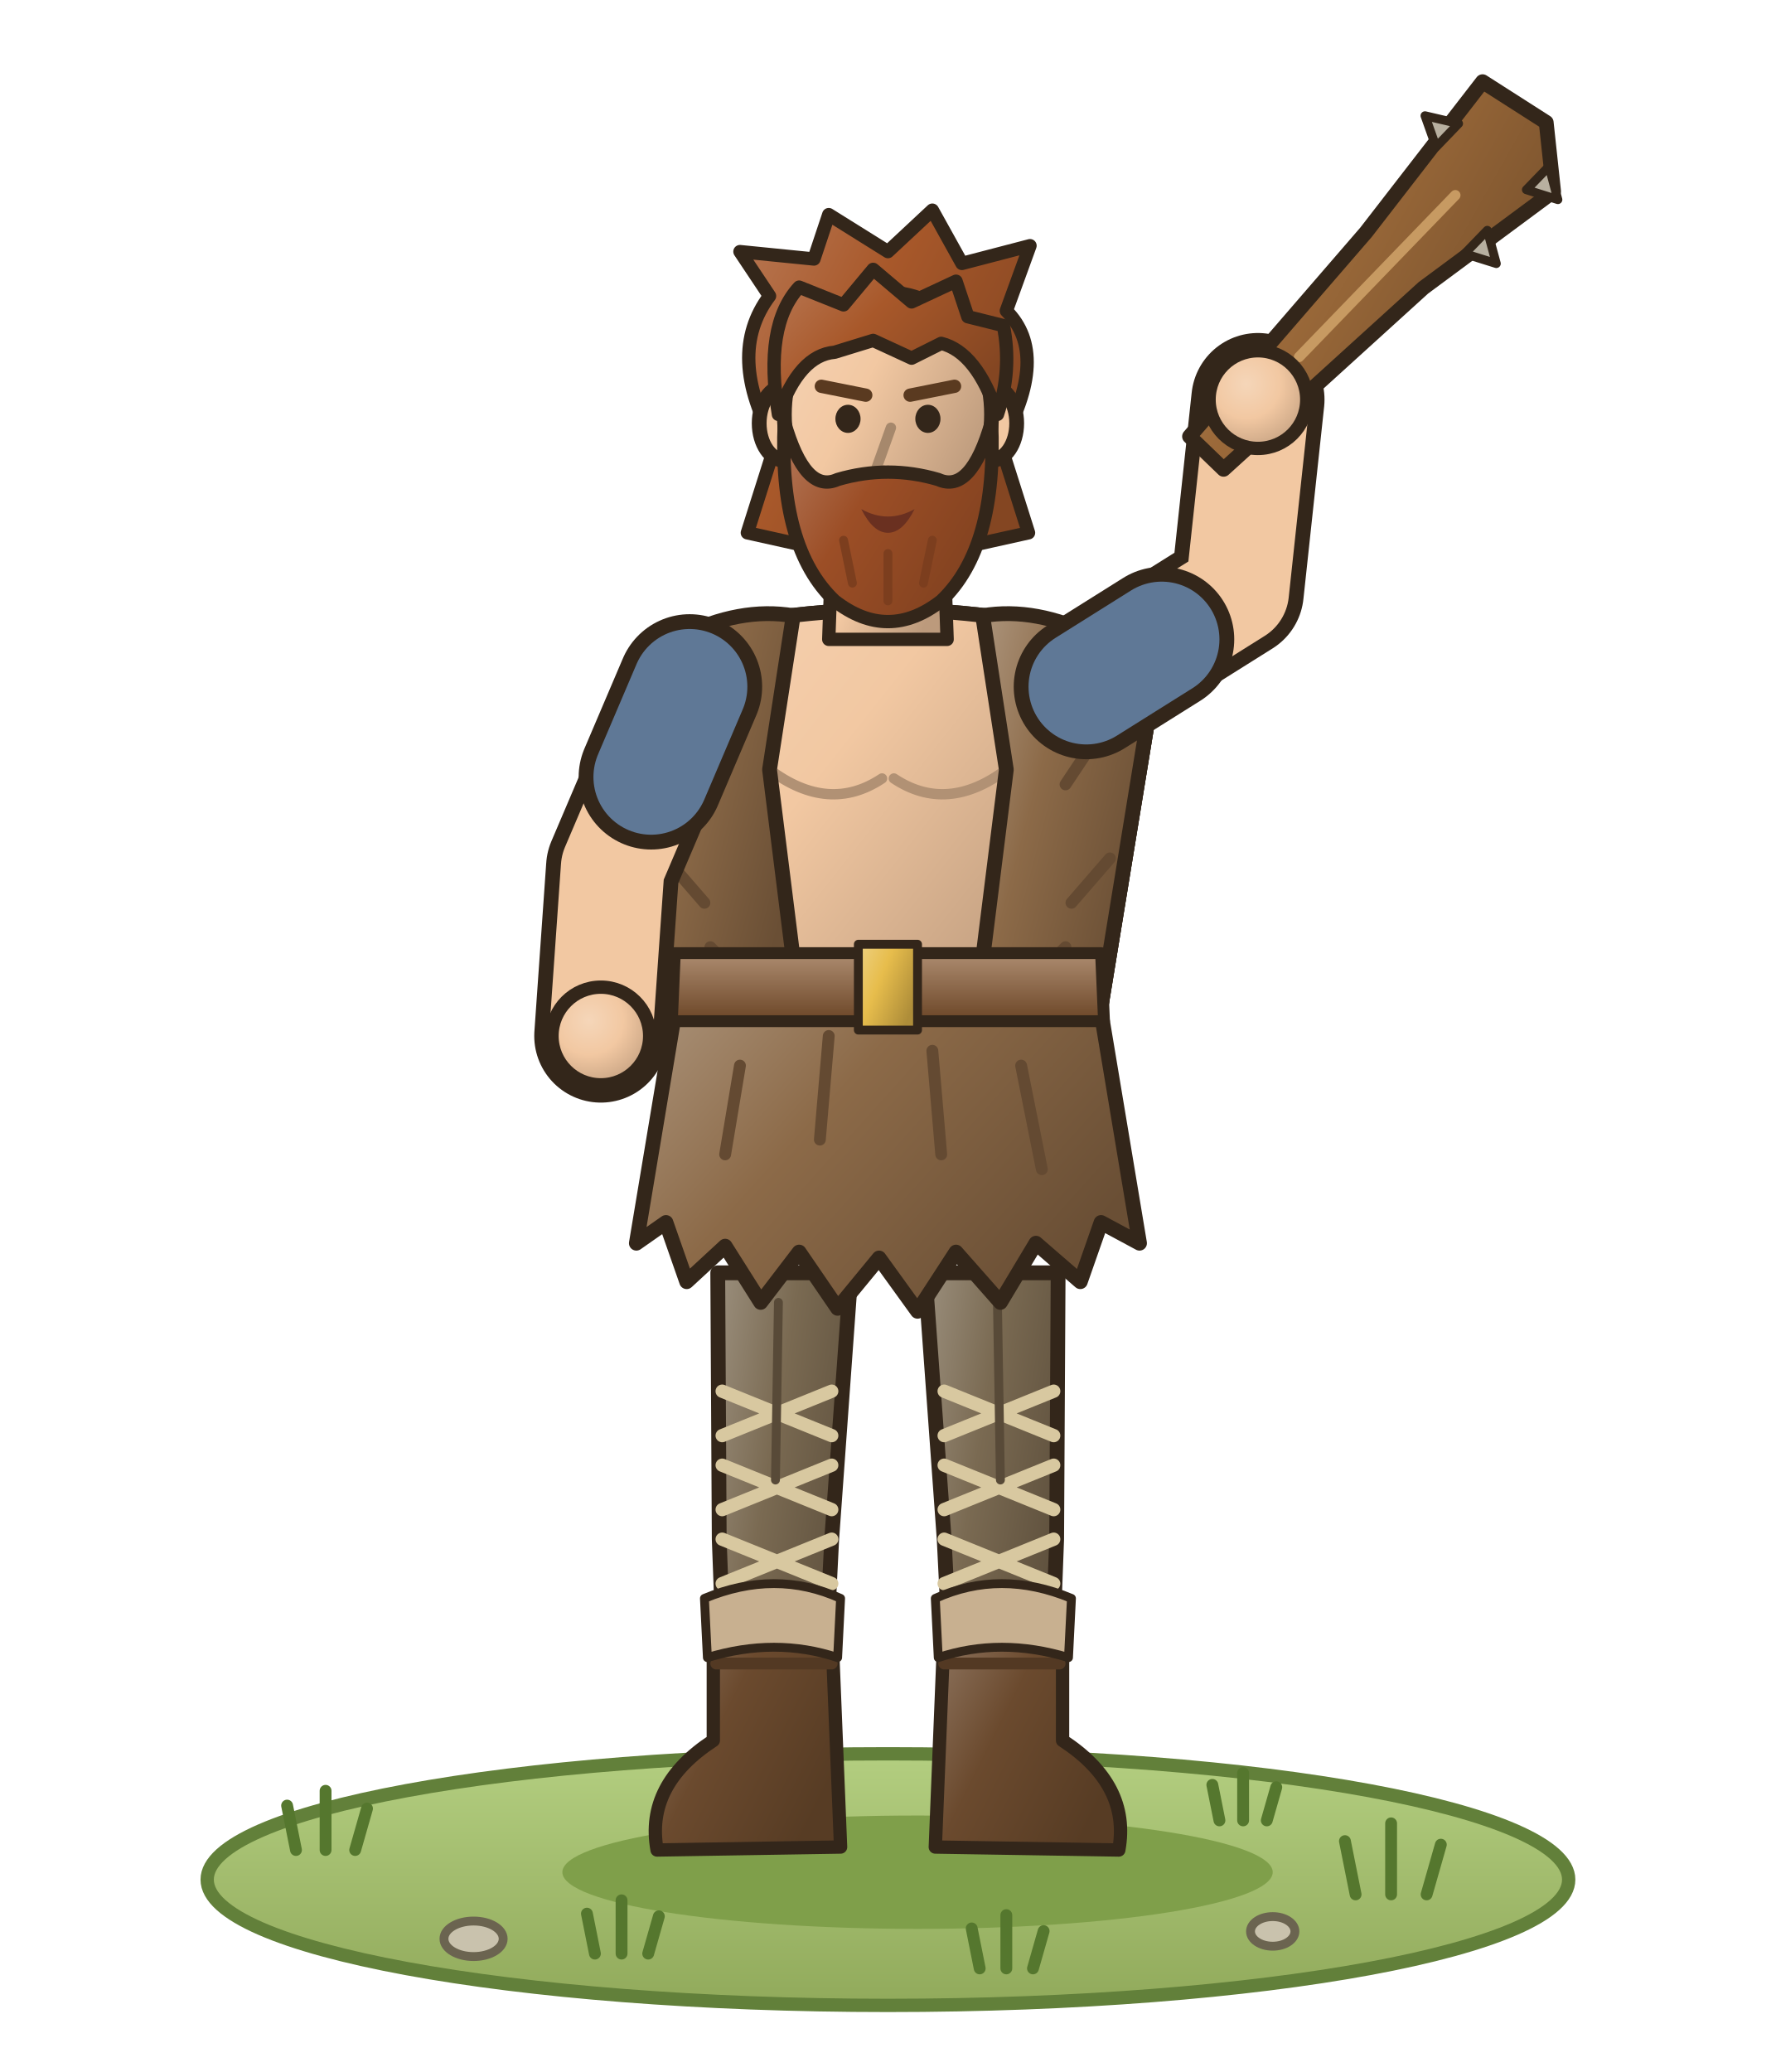
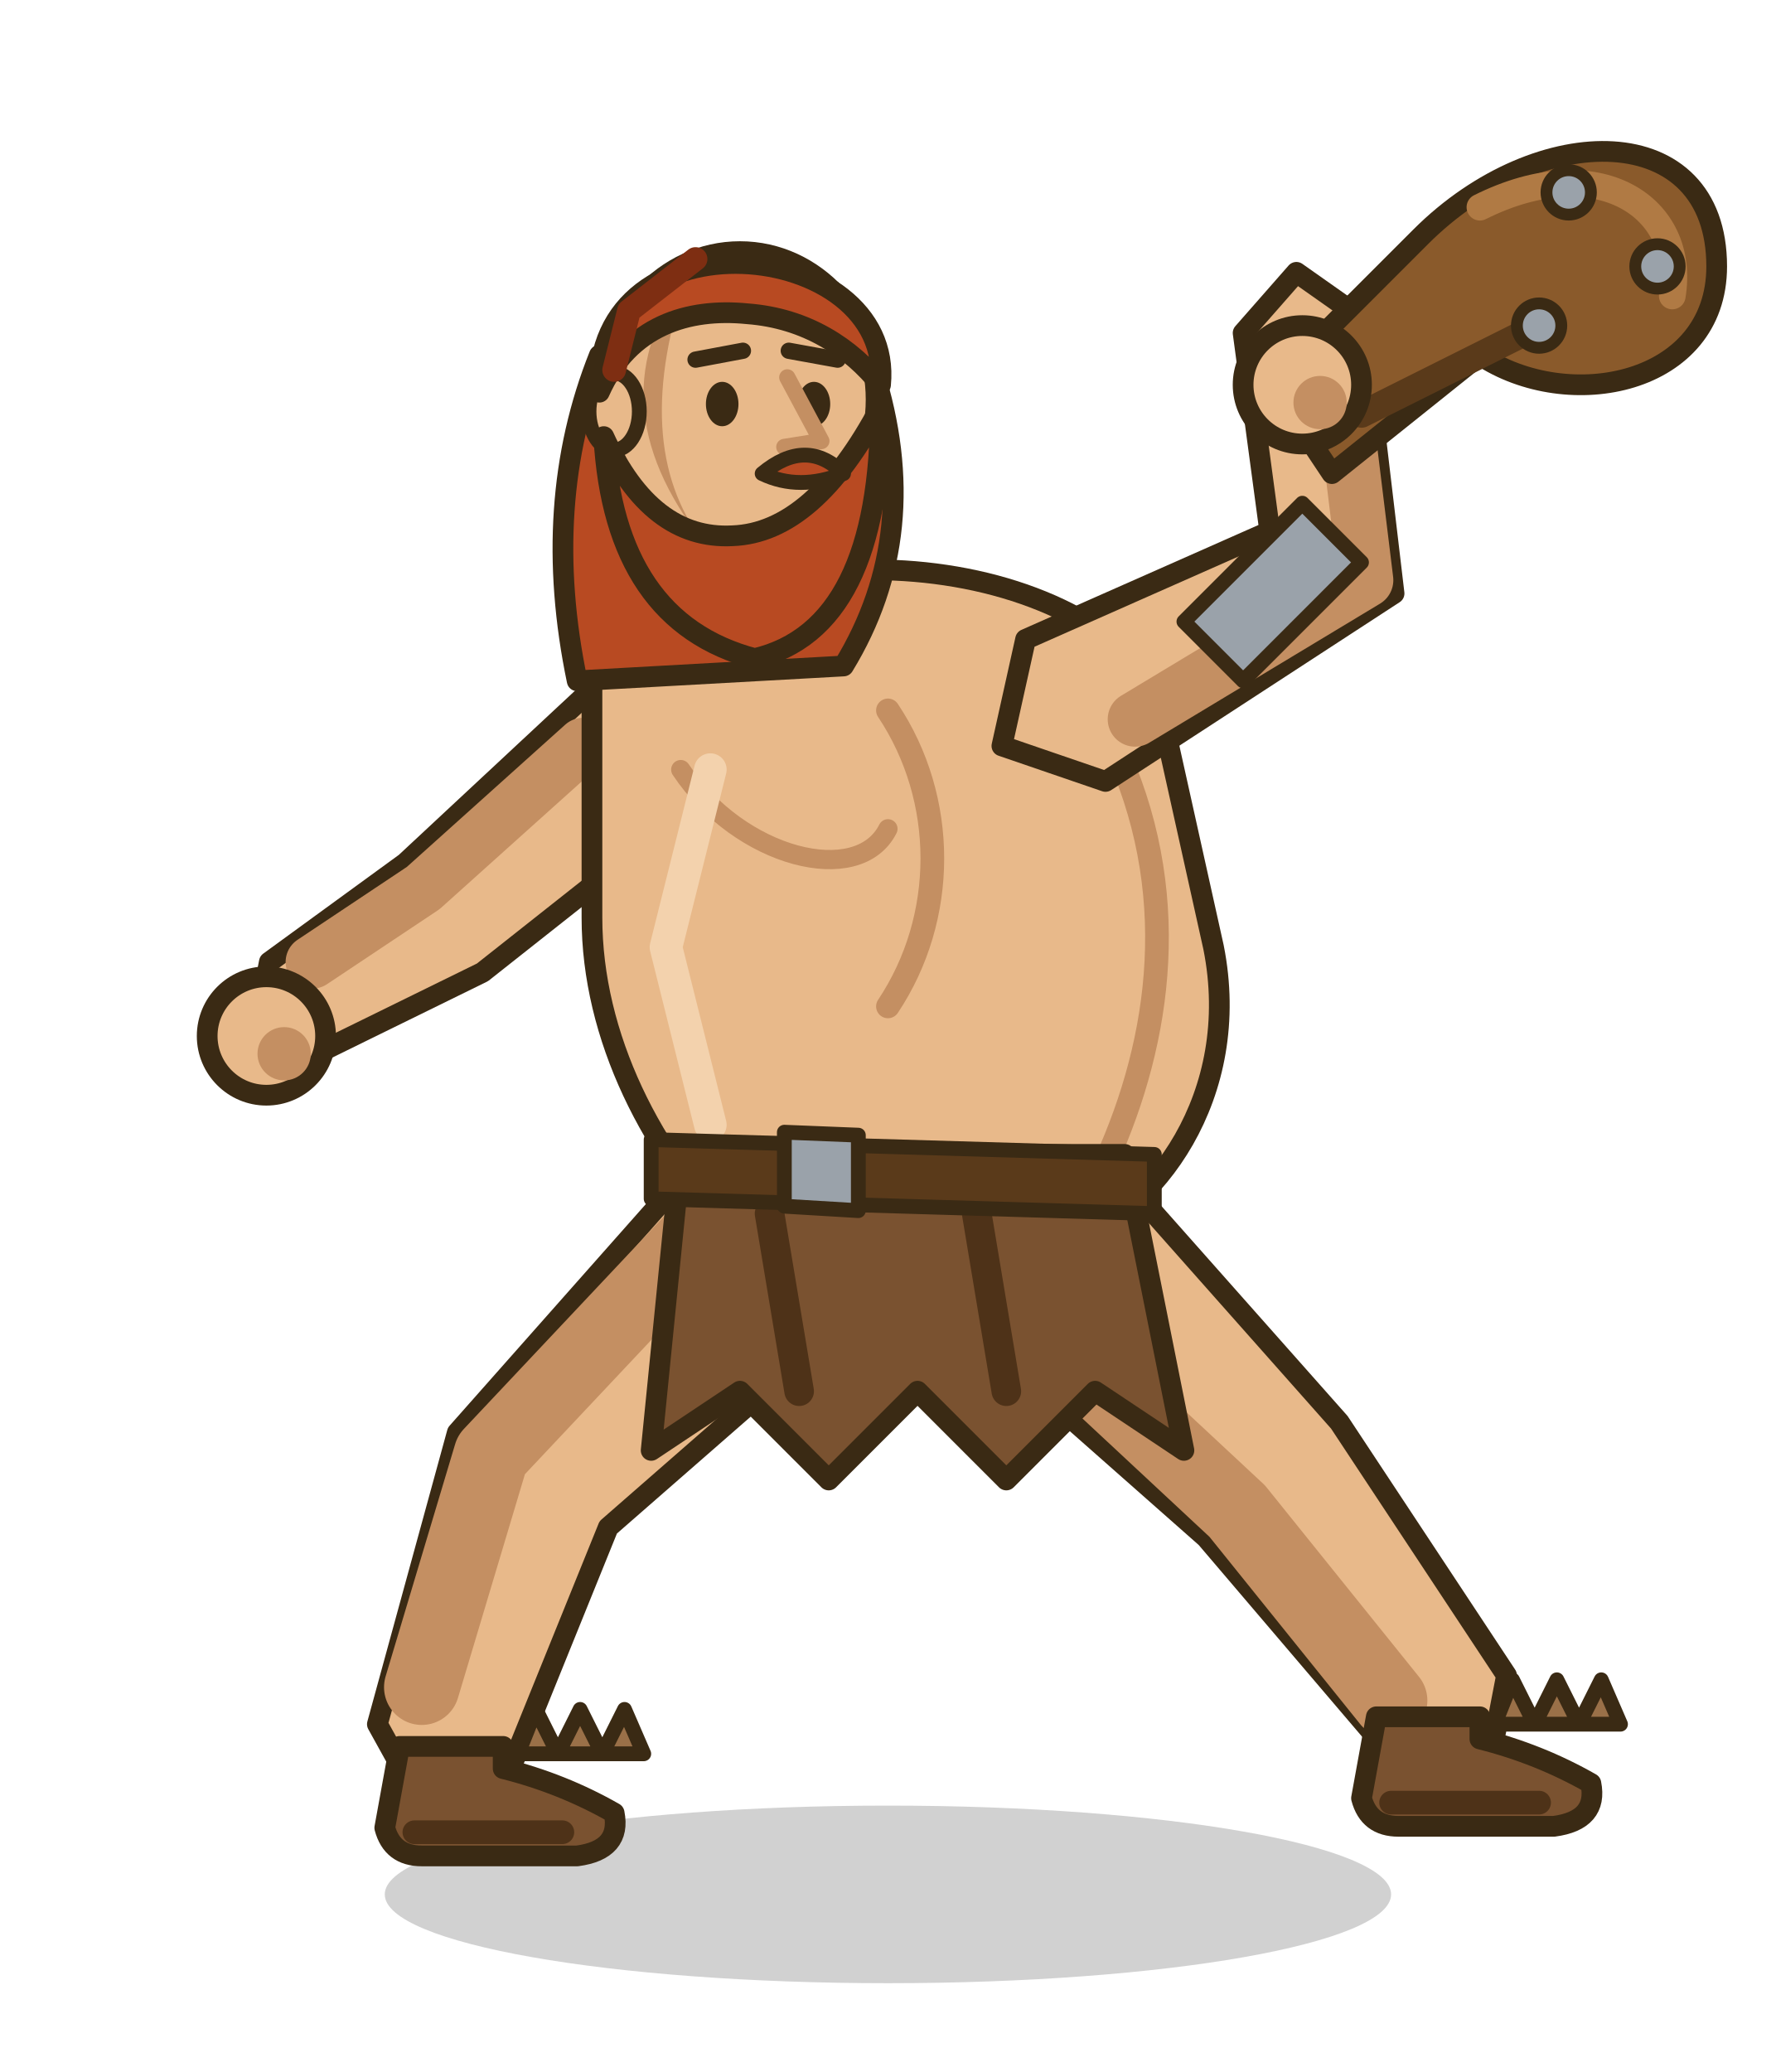
<svg xmlns="http://www.w3.org/2000/svg" viewBox="0 0 120 140">
-   <defs>
-     <linearGradient id="va6c56a" x2="0" y2="1">
-       <stop offset="0" stop-color="#b3ce80" />
-       <stop offset="1" stop-color="#91aa5b" />
-     </linearGradient>
-     <linearGradient id="d7a6a52" x1="0" y1="0" x2="1" y2=".6">
-       <stop offset="0" stop-color="#9b8f7d" />
-       <stop offset=".45" stop-color="#7a6a52" />
-       <stop offset="1" stop-color="#5d4f3c" />
-     </linearGradient>
-     <linearGradient id="d6b4a2e" x1="0" y1="0" x2="1" y2=".6">
-       <stop offset="0" stop-color="#907762" />
-       <stop offset=".45" stop-color="#6b4a2e" />
-       <stop offset="1" stop-color="#573c24" />
-     </linearGradient>
-     <linearGradient id="d8c6a48" x1="0" y1="0" x2="1" y2=".6">
-       <stop offset="0" stop-color="#ae977f" />
-       <stop offset=".45" stop-color="#8c6a48" />
-       <stop offset="1" stop-color="#6a4f35" />
-     </linearGradient>
-     <linearGradient id="d5f7896" x1="0" y1="0" x2="1" y2=".6">
-       <stop offset="0" stop-color="#879ab0" />
-       <stop offset=".45" stop-color="#5f7896" />
-       <stop offset="1" stop-color="#4a596b" />
-     </linearGradient>
-     <linearGradient id="df2c8a2" x1="0" y1="0" x2="1" y2=".6">
-       <stop offset="0" stop-color="#f5d3b5" />
-       <stop offset=".45" stop-color="#f2c8a2" />
-       <stop offset="1" stop-color="#bc9a7c" />
-     </linearGradient>
-     <linearGradient id="v8a5a32" x2="0" y2="1">
-       <stop offset="0" stop-color="#ad8c70" />
-       <stop offset="1" stop-color="#6b4526" />
-     </linearGradient>
-     <linearGradient id="de7bd4c" x1="0" y1="0" x2="1" y2=".6">
-       <stop offset="0" stop-color="#eed182" />
-       <stop offset=".45" stop-color="#e7bd4c" />
-       <stop offset="1" stop-color="#ae8d39" />
-     </linearGradient>
-     <linearGradient id="da8582a" x1="0" y1="0" x2="1" y2=".6">
-       <stop offset="0" stop-color="#b97955" />
-       <stop offset=".45" stop-color="#a8582a" />
-       <stop offset="1" stop-color="#844622" />
-     </linearGradient>
-     <linearGradient id="d9c4e26" x1="0" y1="0" x2="1" y2=".6">
-       <stop offset="0" stop-color="#b57a5c" />
-       <stop offset=".45" stop-color="#9c4e26" />
-       <stop offset="1" stop-color="#824220" />
-     </linearGradient>
-     <linearGradient id="d9c6a3a" x1="0" y1="0" x2="1" y2=".6">
-       <stop offset="0" stop-color="#ba9775" />
-       <stop offset=".45" stop-color="#9c6a3a" />
-       <stop offset="1" stop-color="#754f2b" />
-     </linearGradient>
-     <radialGradient id="rf2c8a2" cx=".38" cy=".34" r=".7">
-       <stop offset="0" stop-color="#f5d6b9" />
-       <stop offset=".5" stop-color="#f2c8a2" />
-       <stop offset="1" stop-color="#c7a383" />
-     </radialGradient>
-   </defs>
-   <g stroke="#33261a" stroke-width="1" stroke-linejoin="round" stroke-linecap="round">
-     <ellipse cx="60" cy="127" rx="46" ry="8.5" fill="url(#va6c56a)" stroke="#62803a" stroke-width=".9" />
-     <ellipse cx="62" cy="126.5" rx="24" ry="3.83" fill="#7f9f4a" stroke="none" />
-     <path d="M20,125 19.4,122M22,125 22,121M24,125 24.8,122.2" fill="none" stroke="#55772e" stroke-width=".8" />
-     <path d="M91.6,128 90.88,124.4M94,128 94,123.2M96.4,128 97.36,124.64" fill="none" stroke="#55772e" stroke-width=".8" />
-     <path d="M40.2,132 39.66,129.3M42,132 42,128.4M43.8,132 44.52,129.48" fill="none" stroke="#55772e" stroke-width=".8" />
-     <path d="M82.4,123 81.92,120.6M84,123 84,119.8M85.6,123 86.24,120.76" fill="none" stroke="#55772e" stroke-width=".8" />
-     <path d="M66.2,133 65.66,130.3M68,133 68,129.4M69.8,133 70.52,130.48" fill="none" stroke="#55772e" stroke-width=".8" />
-     <ellipse cx="32" cy="131" rx="2" ry="1.2" fill="#c9c2ad" stroke="#6b6450" stroke-width=".6" />
-     <ellipse cx="86" cy="130.5" rx="1.5" ry="1" fill="#c9c2ad" stroke="#6b6450" stroke-width=".6" />
-     <path d="M48.5,86 57.5,86 56.2,104 55.4,120 49.2,120 48.6,104Z" fill="url(#d7a6a52)" />
-     <path d="M71.5,86 62.5,86 63.8,104 64.6,120 70.8,120 71.4,104Z" fill="url(#d7a6a52)" />
-     <path d="M48.8,94 56.2,97M56.2,94 48.8,97M63.8,97 71.2,94M71.2,97 63.8,94" fill="none" stroke="#d8c8a0" stroke-width=".9" />
-     <path d="M48.8,99 56.2,102M56.2,99 48.8,102M63.8,102 71.2,99M71.2,102 63.8,99" fill="none" stroke="#d8c8a0" stroke-width=".9" />
-     <path d="M48.8,104 56.2,107M56.2,104 48.8,107M63.8,107 71.2,104M71.2,107 63.8,104" fill="none" stroke="#d8c8a0" stroke-width=".9" />
-     <path d="M48.8,109 56.2,112M56.2,109 48.8,112M63.8,112 71.2,109M71.2,112 63.8,109" fill="none" stroke="#d8c8a0" stroke-width=".9" />
-     <path d="M48.8,114 56.2,117M56.2,114 48.8,117M63.8,117 71.2,114M71.2,117 63.8,114" fill="none" stroke="#d8c8a0" stroke-width=".9" />
-     <path d="M52.6,88 52.4,100M67.4,88 67.6,100" fill="none" stroke="#584a38" stroke-width=".6" />
-     <path d="M48.2,110 56.2,110 56.8,124.8 44.4,125Q43.6,120.6 48.2,117.6Z" fill="url(#d6b4a2e)" stroke-width=".9" />
-     <path d="M71.8,110 63.8,110 63.2,124.8 75.6,125Q76.4,120.6 71.8,117.6Z" fill="url(#d6b4a2e)" stroke-width=".9" />
-     <path d="M48.4,112.4H56.2M63.8,112.4H71.6" fill="none" stroke="#533923" stroke-width=".8" />
-     <path d="M47.6,108Q52.4,106 56.8,108L56.6,112Q52.4,110.6 47.8,112Z" fill="#c8b090" stroke-width=".6" />
-     <path d="M72.4,108Q67.6,106 63.2,108L63.4,112Q67.6,110.6 72.2,112Z" fill="#c8b090" stroke-width=".6" />
-     <path d="M46,66 74,66 77,84 74.4,82.6 73,86.6 70,84 67.6,88 64.6,84.6 62,88.6 59.4,85 56.6,88.4 54,84.6 51.4,88 49,84.2 46.4,86.6 45,82.6 43,84Z" fill="url(#d8c6a48)" />
-     <path d="M50,72 49,78M56,70 55.4,77M63,71 63.6,78M69,72 70.4,79" fill="none" stroke="#644a32" stroke-width=".8" />
-     <path d="M46,43Q60,39.4 74,43L77.6,48.4 74.4,68 45.6,68 42.4,48.4Z" fill="url(#d5f7896)" />
-     <path d="M46,43Q60,39.4 74,43L77.6,48.4 74.4,68 45.6,68 42.4,48.4Z" fill="url(#df2c8a2)" />
-     <path d="M52,52Q56,55 59.6,52.6M60.4,52.6Q64,55 68,52" fill="none" stroke="#b19174" stroke-width=".7" />
-     <path d="M46,43Q50,41 53.6,41.6L52,52 54,68 45.6,68 42.4,48.4Z" fill="url(#d8c6a48)" />
-     <path d="M74,43Q70,41 66.4,41.6L68,52 66,68 74.4,68 77.6,48.4Z" fill="url(#d8c6a48)" />
-     <path d="M46,50 48,53M45,58 47.6,61M48,64 50,66M74,50 72,53M75,58 72.4,61M72,64 70,66" fill="none" stroke="#644a32" stroke-width=".8" />
-     <path d="M45.6,64.4 74.4,64.4 74.6,69 45.4,69Z" fill="url(#v8a5a32)" stroke-width=".8" />
-     <path d="M58,63.8 62,63.8 62,69.6 58,69.6Z" fill="url(#de7bd4c)" stroke-width=".6" />
-     <path d="M56.4,32 63.6,32 64,43.2 56,43.2Z" fill="url(#df2c8a2)" stroke-width=".9" />
-     <path d="M46.6,46.4 41.4,58.6 40.6,70" fill="none" stroke-width="9" />
-     <path d="M46.6,46.4 41.4,58.6 40.6,70" fill="none" stroke="#f2c8a2" stroke-width="7" />
-     <path d="M46.6,46.4 44,52.5" fill="none" stroke-width="9.8" />
-     <path d="M46.6,46.4 44,52.5" fill="none" stroke="#5f7896" stroke-width="7.8" />
-     <g transform="translate(60,28)">
-       <path d="M-7.6,2Q-11,-4-8,-8L-10,-11-5,-10.5-4,-13.5 0,-11 3,-13.8 5,-10.2 9.6,-11.4 8,-7Q11,-4 7.6,2L9.5,8 5,9-5,9-9.5,8Z" fill="url(#da8582a)" stroke-width=".9" />
-       <ellipse cx="-7" cy=".6" rx="1.7" ry="2.5" fill="#f2c8a2" />
-       <ellipse cx="7" cy=".6" rx="1.7" ry="2.5" fill="#f2c8a2" />
-       <ellipse rx="7" ry="8.2" fill="url(#df2c8a2)" />
-       <path d="M-4.5,-1.9-1.5,-1.3M4.5,-1.9 1.5,-1.3" fill="none" stroke="#5a3a20" stroke-width=".9" />
-       <ellipse cx="-2.7" cy=".3" rx=".85" ry=".95" fill="#33261a" stroke="none" />
-       <ellipse cx="2.7" cy=".3" rx=".85" ry=".95" fill="#33261a" stroke="none" />
-       <path d="M.2,.9-.8,3.7 .7,4" fill="none" stroke="#a6886c" stroke-width=".7" />
-       <path d="M-7,.5Q-7.4,9-3.6,12.6 0,15.4 3.6,12.6 7.4,9 7,.5 5.6,5.4 3.4,4.4 0,3.4-3.4,4.4-5.6,5.4-7,.5Z" fill="url(#d9c4e26)" stroke-width=".9" />
-       <path d="M-1.8,6.4Q0,7.4 1.8,6.4 1,8 0,8-1,8-1.8,6.4Z" fill="#6a3020" stroke="none" />
-       <path d="M-3,8.5-2.4,11.4M0,9.4V12.6M3,8.5 2.4,11.4" fill="none" stroke="#7c3e1e" stroke-width=".6" />
-       <path d="M-7.4,0Q-8.4,-6-6,-8.6L-3,-7.4-1,-9.8 1.6,-7.6 4.6,-9 5.4,-6.6 7.8,-6Q8.4,-3 7.4,0 6,-4.2 3.6,-4.8L1.6,-3.8-1,-5-3.6,-4.2Q-6,-4-7.4,0Z" fill="url(#da8582a)" stroke-width=".9" />
-     </g>
-     <path d="M73.4,46.4 83.6,40 85,27" fill="none" stroke-width="9" />
-     <path d="M73.4,46.4 83.6,40 85,27" fill="none" stroke="#f2c8a2" stroke-width="7" />
-     <path d="M73.4,46.4 78.5,43.2" fill="none" stroke-width="9.8" />
-     <path d="M73.4,46.4 78.5,43.2" fill="none" stroke="#5f7896" stroke-width="7.8" />
-     <path d="M82.68,31.71 96.18,19.45 104.98,12.93 104.48,8.27 100.18,5.52 92.3,15.7 80.38,29.49Z" fill="url(#d9c6a3a)" />
-     <path d="M98.97,17.14 101.11,17.81 100.5,15.56Z" fill="#b8b0a0" stroke-width=".6" />
-     <path d="M97.04,9.93 96.29,7.82 98.56,8.35Z" fill="#b8b0a0" stroke-width=".6" />
-     <path d="M103.14,12.82 105.27,13.49 104.67,11.24Z" fill="#b8b0a0" stroke-width=".6" />
-     <path d="M87.78,24.12 98.34,13.19" fill="none" stroke="#c79a62" stroke-width=".7" />
-     <circle cx="85" cy="27" r="3.3" fill="url(#rf2c8a2)" stroke-width=".9" />
-     <circle cx="40.6" cy="70" r="3.3" fill="url(#rf2c8a2)" stroke-width=".9" />
+   <ellipse cx="60" cy="128" rx="34" ry="6" fill="#000" fill-opacity=".18" />
+   <g stroke="#3a2a14" stroke-width="1.4" stroke-linejoin="round" stroke-linecap="round">
+     <polygon points="47.6,46.9 40.6,46 27.4,58.3 18.2,65 17.3,69.6 21.8,71 32.6,65.7 47.4,54" fill="#e8b98a" />
+     <path d="M39.4,50.3 L28.6,60 L21.1,65" fill="none" stroke="#c48f62" stroke-width="3.6" />
+     <circle cx="18" cy="70" r="4" fill="#e8b98a" />
+     <circle cx="19.2" cy="71.2" r="1.8" fill="#c48f62" stroke="none" />
+     <polygon points="58.8,77.2 48.7,76.7 30.9,96.8 25.5,116.5 28.6,122.1 34.5,119.5 41.1,103.2 59.3,87.3" fill="#e8b98a" />
+     <path d="M47.6,83 L33.2,98.3 L28.5,114" fill="none" stroke="#c48f62" stroke-width="5.1" />
+     <path d="M34,118 L27,118 L26,123.5 Q26.5,125.4 28.5,125.4 L39,125.4 Q42,125 41.5,122.5 Q38,120.5 34,119.5 Z" fill="#7a5230" />
+     <path d="M38,123.8 L28,123.8" fill="none" stroke="#4e3218" stroke-width="1.6" />
+     <path d="M35,118.5 l1.2,-3 1.5,3 1.5,-3 1.5,3 1.5,-3 1.3,3 Z" fill="#9a7048" stroke-width="1" />
+     <polygon points="63.2,77.2 62.7,87.3 81.5,103.9 94.2,118.8 100.6,119.4 101.8,113.2 90.5,96.1 73.3,76.7" fill="#e8b98a" />
+     <path d="M69,88.5 L83.6,102.1 L93.9,114.9" fill="none" stroke="#c48f62" stroke-width="5.1" />
+     <path d="M100,116 L93,116 L92,121.5 Q92.5,123.4 94.5,123.4 L105,123.4 Q108,123 107.5,120.5 Q104,118.5 100,117.5 Z" fill="#7a5230" />
+     <path d="M104,121.8 L94,121.8" fill="none" stroke="#4e3218" stroke-width="1.6" />
+     <path d="M101,116.5 l1.2,-3 1.5,3 1.5,-3 1.5,3 1.5,-3 1.3,3 Z" fill="#9a7048" stroke-width="1" />
+     <path d="M40,46 C48,36 70,36 78,46 L82,64 C84,74 78,82 72,84 L50,84 C44,78 40,70 40,62 Z" fill="#e8b98a" />
+     <path d="M60,48 C64,54 64,62 60,68 M76,52 C80,62 78,72 74,80" fill="none" stroke="#c48f62" stroke-width="1.6" />
+     <path d="M46,52 C50,58 58,60 60,56" fill="none" stroke="#c48f62" stroke-width="1.3" />
+     <path d="M48,52 L45,64 L48,76" fill="none" stroke="#f3d2ad" stroke-width="2.2" />
+     <path d="M46,78 L76,78 L80,98 L74,94 L68,100 L62,94 L56,100 L50,94 L44,98 Z" fill="#7a5230" />
+     <path d="M52,82 L54,94" fill="none" stroke="#4e3218" stroke-width="2" />
+     <path d="M66,82 L68,94" fill="none" stroke="#4e3218" stroke-width="2" />
+     <polygon points="44,77 78,78 78,82 44,81" fill="#5a3a1a" stroke-width="1" />
+     <polygon points="53,76.5 58,76.7 58,81.8 53,81.5" fill="#9aa2aa" stroke-width="1" />
+     <polygon points="67.7,50.4 74.7,52.8 94.2,40.1 92,21.5 87.6,18.4 84,22.5 85.8,35.9 69.3,43.2" fill="#e8b98a" />
+     <path d="M76.7,48.6 L92.3,39.2 L90.5,24.5" fill="none" stroke="#c48f62" stroke-width="3.7" />
+     <path d="M86,26 L96,16 C104,8 116,8 116,18 C116,26 106,28 100,24 L90,32 Z" fill="#8a5a2b" />
+     <path d="M100,14 C108,10 114,14 113,20" fill="none" stroke="#b07a44" stroke-width="1.8" />
+     <path d="M92,28 L104,22" fill="none" stroke="#5a3a1a" stroke-width="1.8" />
+     <circle cx="106" cy="13" r="1.5" fill="#9aa2aa" stroke-width="0.8" />
+     <circle cx="112" cy="18" r="1.5" fill="#9aa2aa" stroke-width="0.8" />
+     <circle cx="104" cy="22" r="1.5" fill="#9aa2aa" stroke-width="0.8" />
+     <circle cx="88" cy="26" r="4" fill="#e8b98a" />
+     <circle cx="89.2" cy="27.2" r="1.8" fill="#c48f62" stroke="none" />
+     <path d="M80,42 L88,34 L92,38 L84,46 Z" fill="#9aa2aa" stroke-width="1" />
+     <path d="M59,25 Q62.5,36 57,45 L39,46 Q36.5,34 40.5,24 Z" fill="#b84a22" />
+     <ellipse cx="50" cy="27" rx="9.2" ry="10" fill="#e8b98a" />
+     <path d="M46.5,18.5 Q40,27 47.5,36.6 Q42.5,30 46.5,18.5 Z" fill="#c48f62" stroke="none" />
+     <ellipse cx="41.5" cy="27.8" rx="1.7" ry="2.6" fill="#e8b98a" stroke-width="1" />
+     <ellipse cx="55" cy="27.3" rx="1.1" ry="1.5" fill="#3a2a14" stroke="none" />
+     <ellipse cx="48.8" cy="27.3" rx="1.1" ry="1.5" fill="#3a2a14" stroke="none" />
+     <path d="M56.6,24.3 L53.3,23.7" fill="none" stroke="#3a2a14" stroke-width="1.1" />
+     <path d="M50.2,23.7 L47,24.3" fill="none" stroke="#3a2a14" stroke-width="1.1" />
+     <path d="M53.2,25.5 L55.5,29.8 L53,30.2" fill="none" stroke="#c48f62" stroke-width="1.1" />
+     <path d="M59.5,27.5 Q59.5,42.5 51,44.5 Q41.5,42 40.8,29.5 Q44,36.5 49.5,36.2 Q55,36 59.5,27.5 Z" fill="#b84a22" />
+     <path d="M57,32 Q54.5,29.5 51.5,32 Q54,33.2 57,32 Z" fill="#b84a22" stroke-width="1" />
+     <path d="M59.5,26 C60.5,16 40,14 40.5,26.5 C42.5,22 46.5,20.8 50.5,21.2 C54.5,21.5 57.5,23.5 59.5,26 Z" fill="#b84a22" />
+     <path d="M47,17.5 L42.5,21 L41.5,25" fill="none" stroke="#7e2e12" stroke-width="1.6" />
  </g>
</svg>
